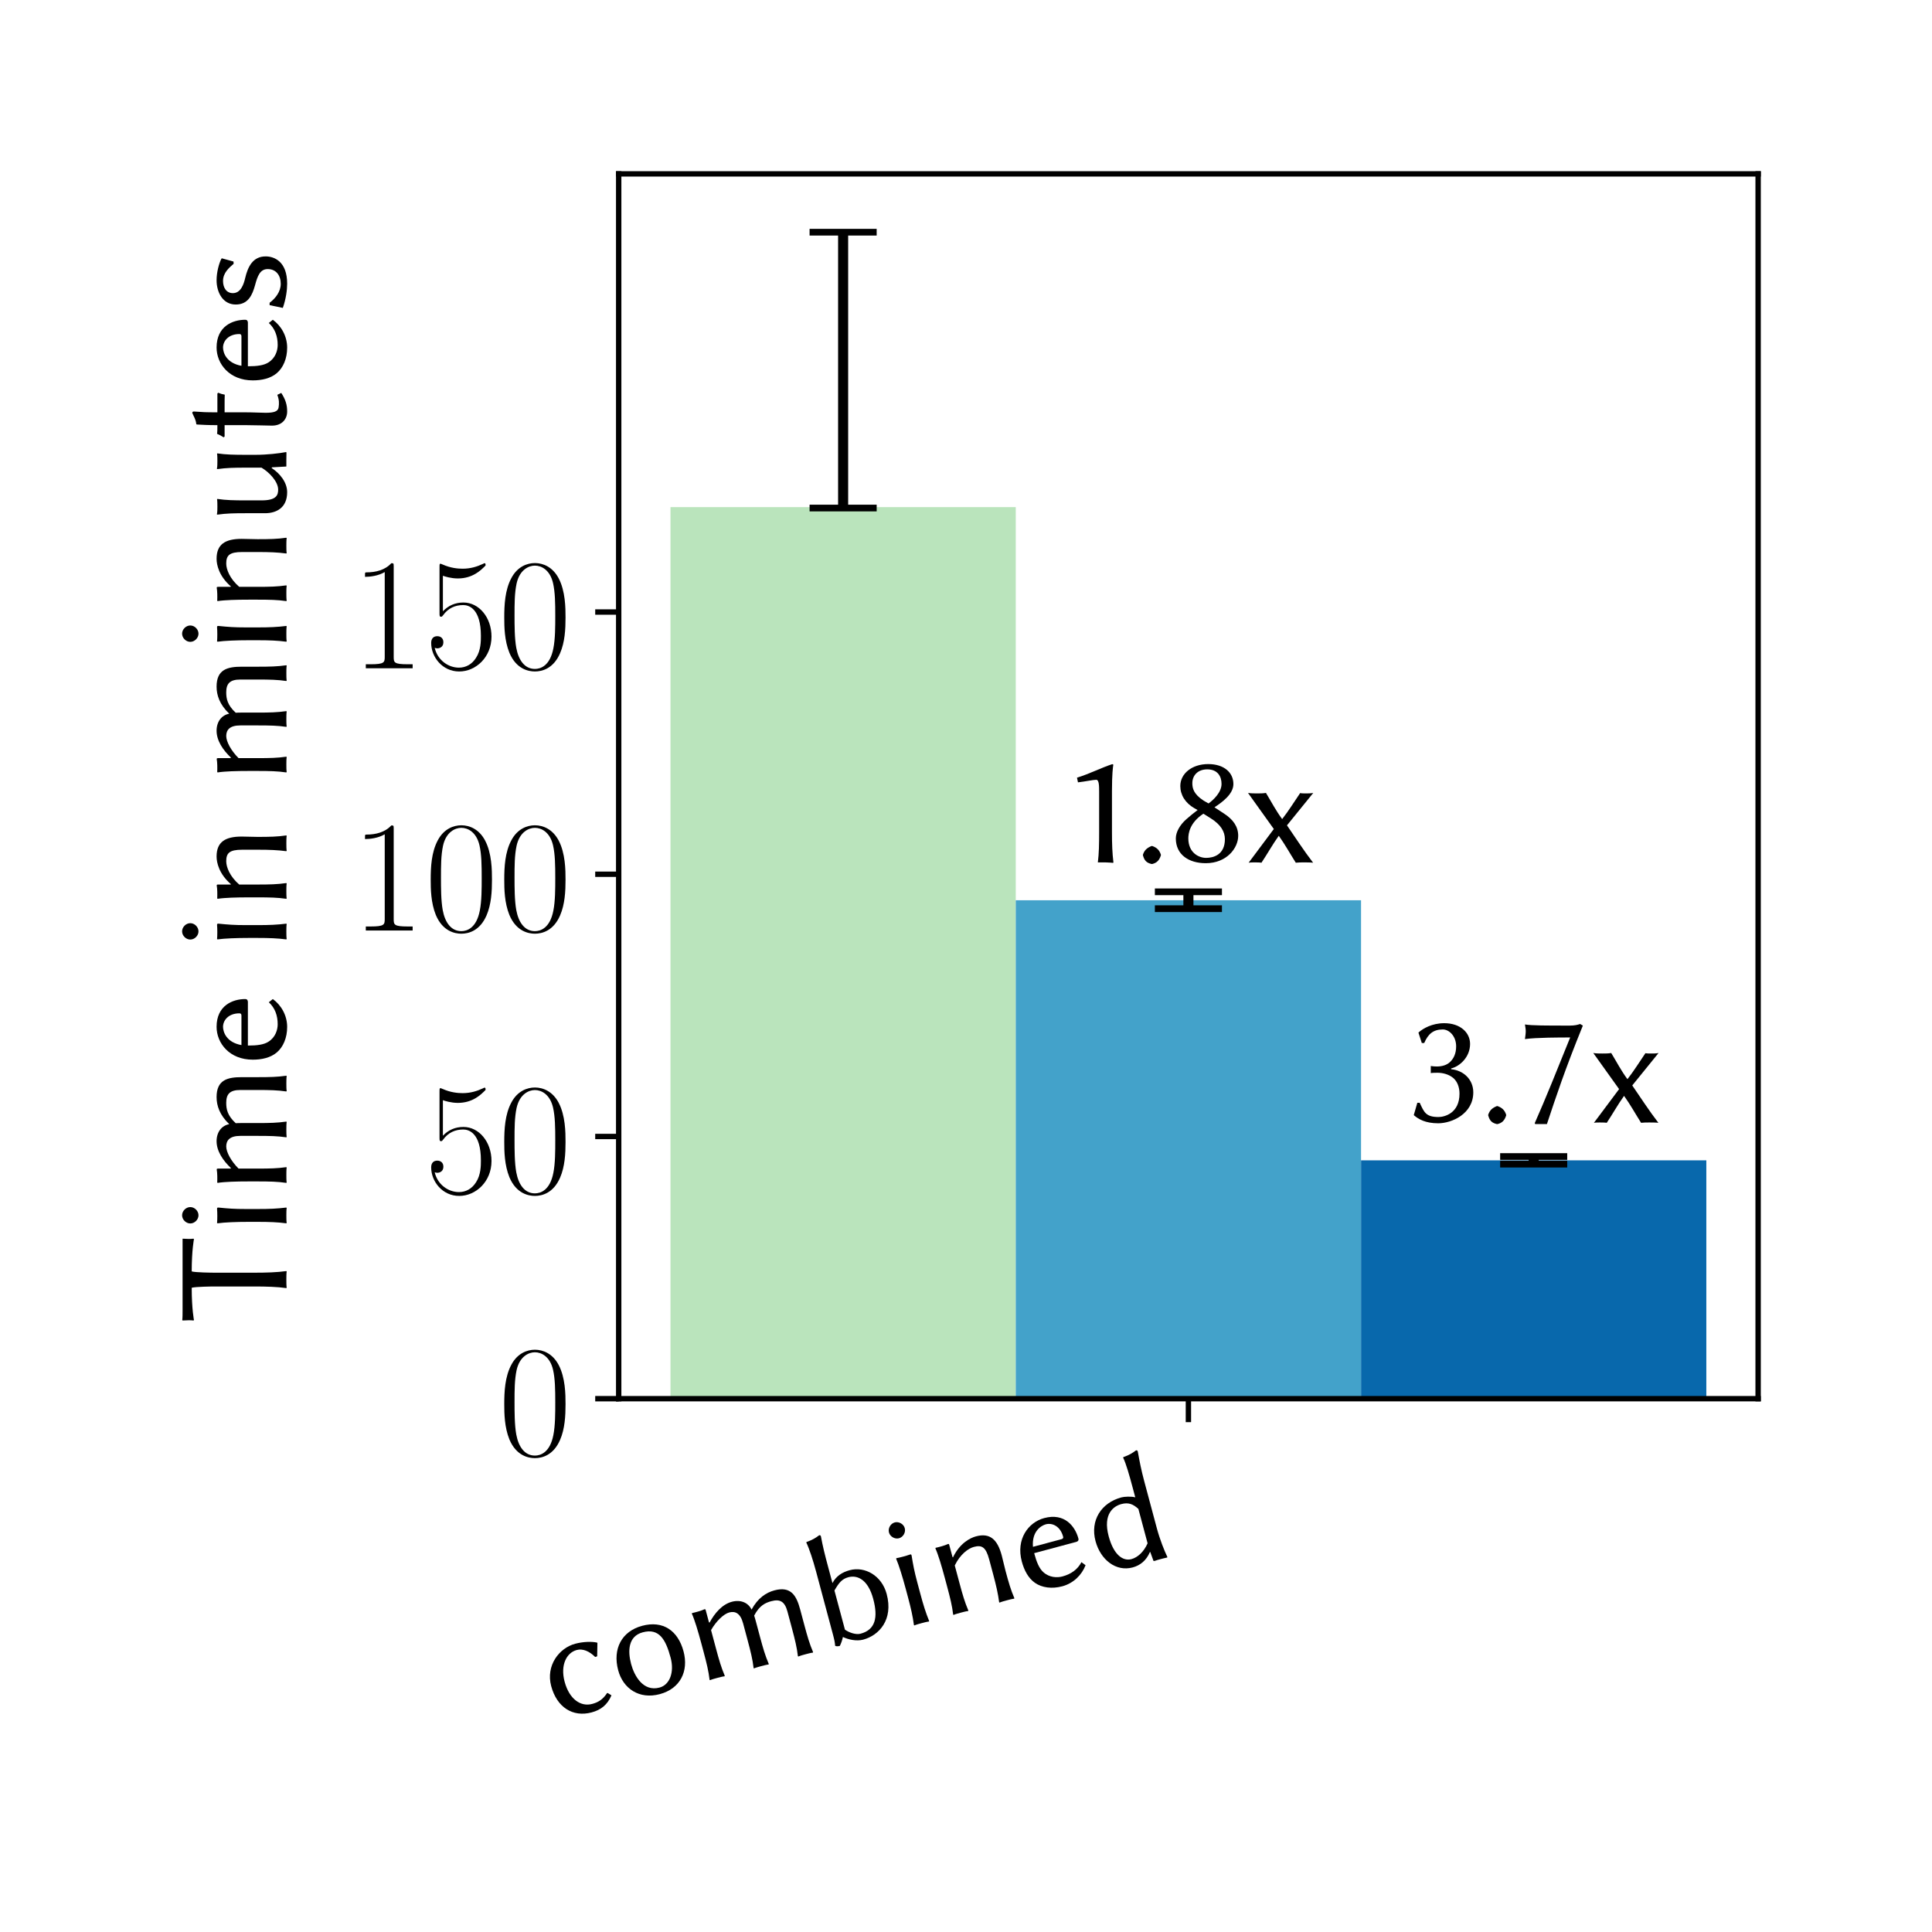
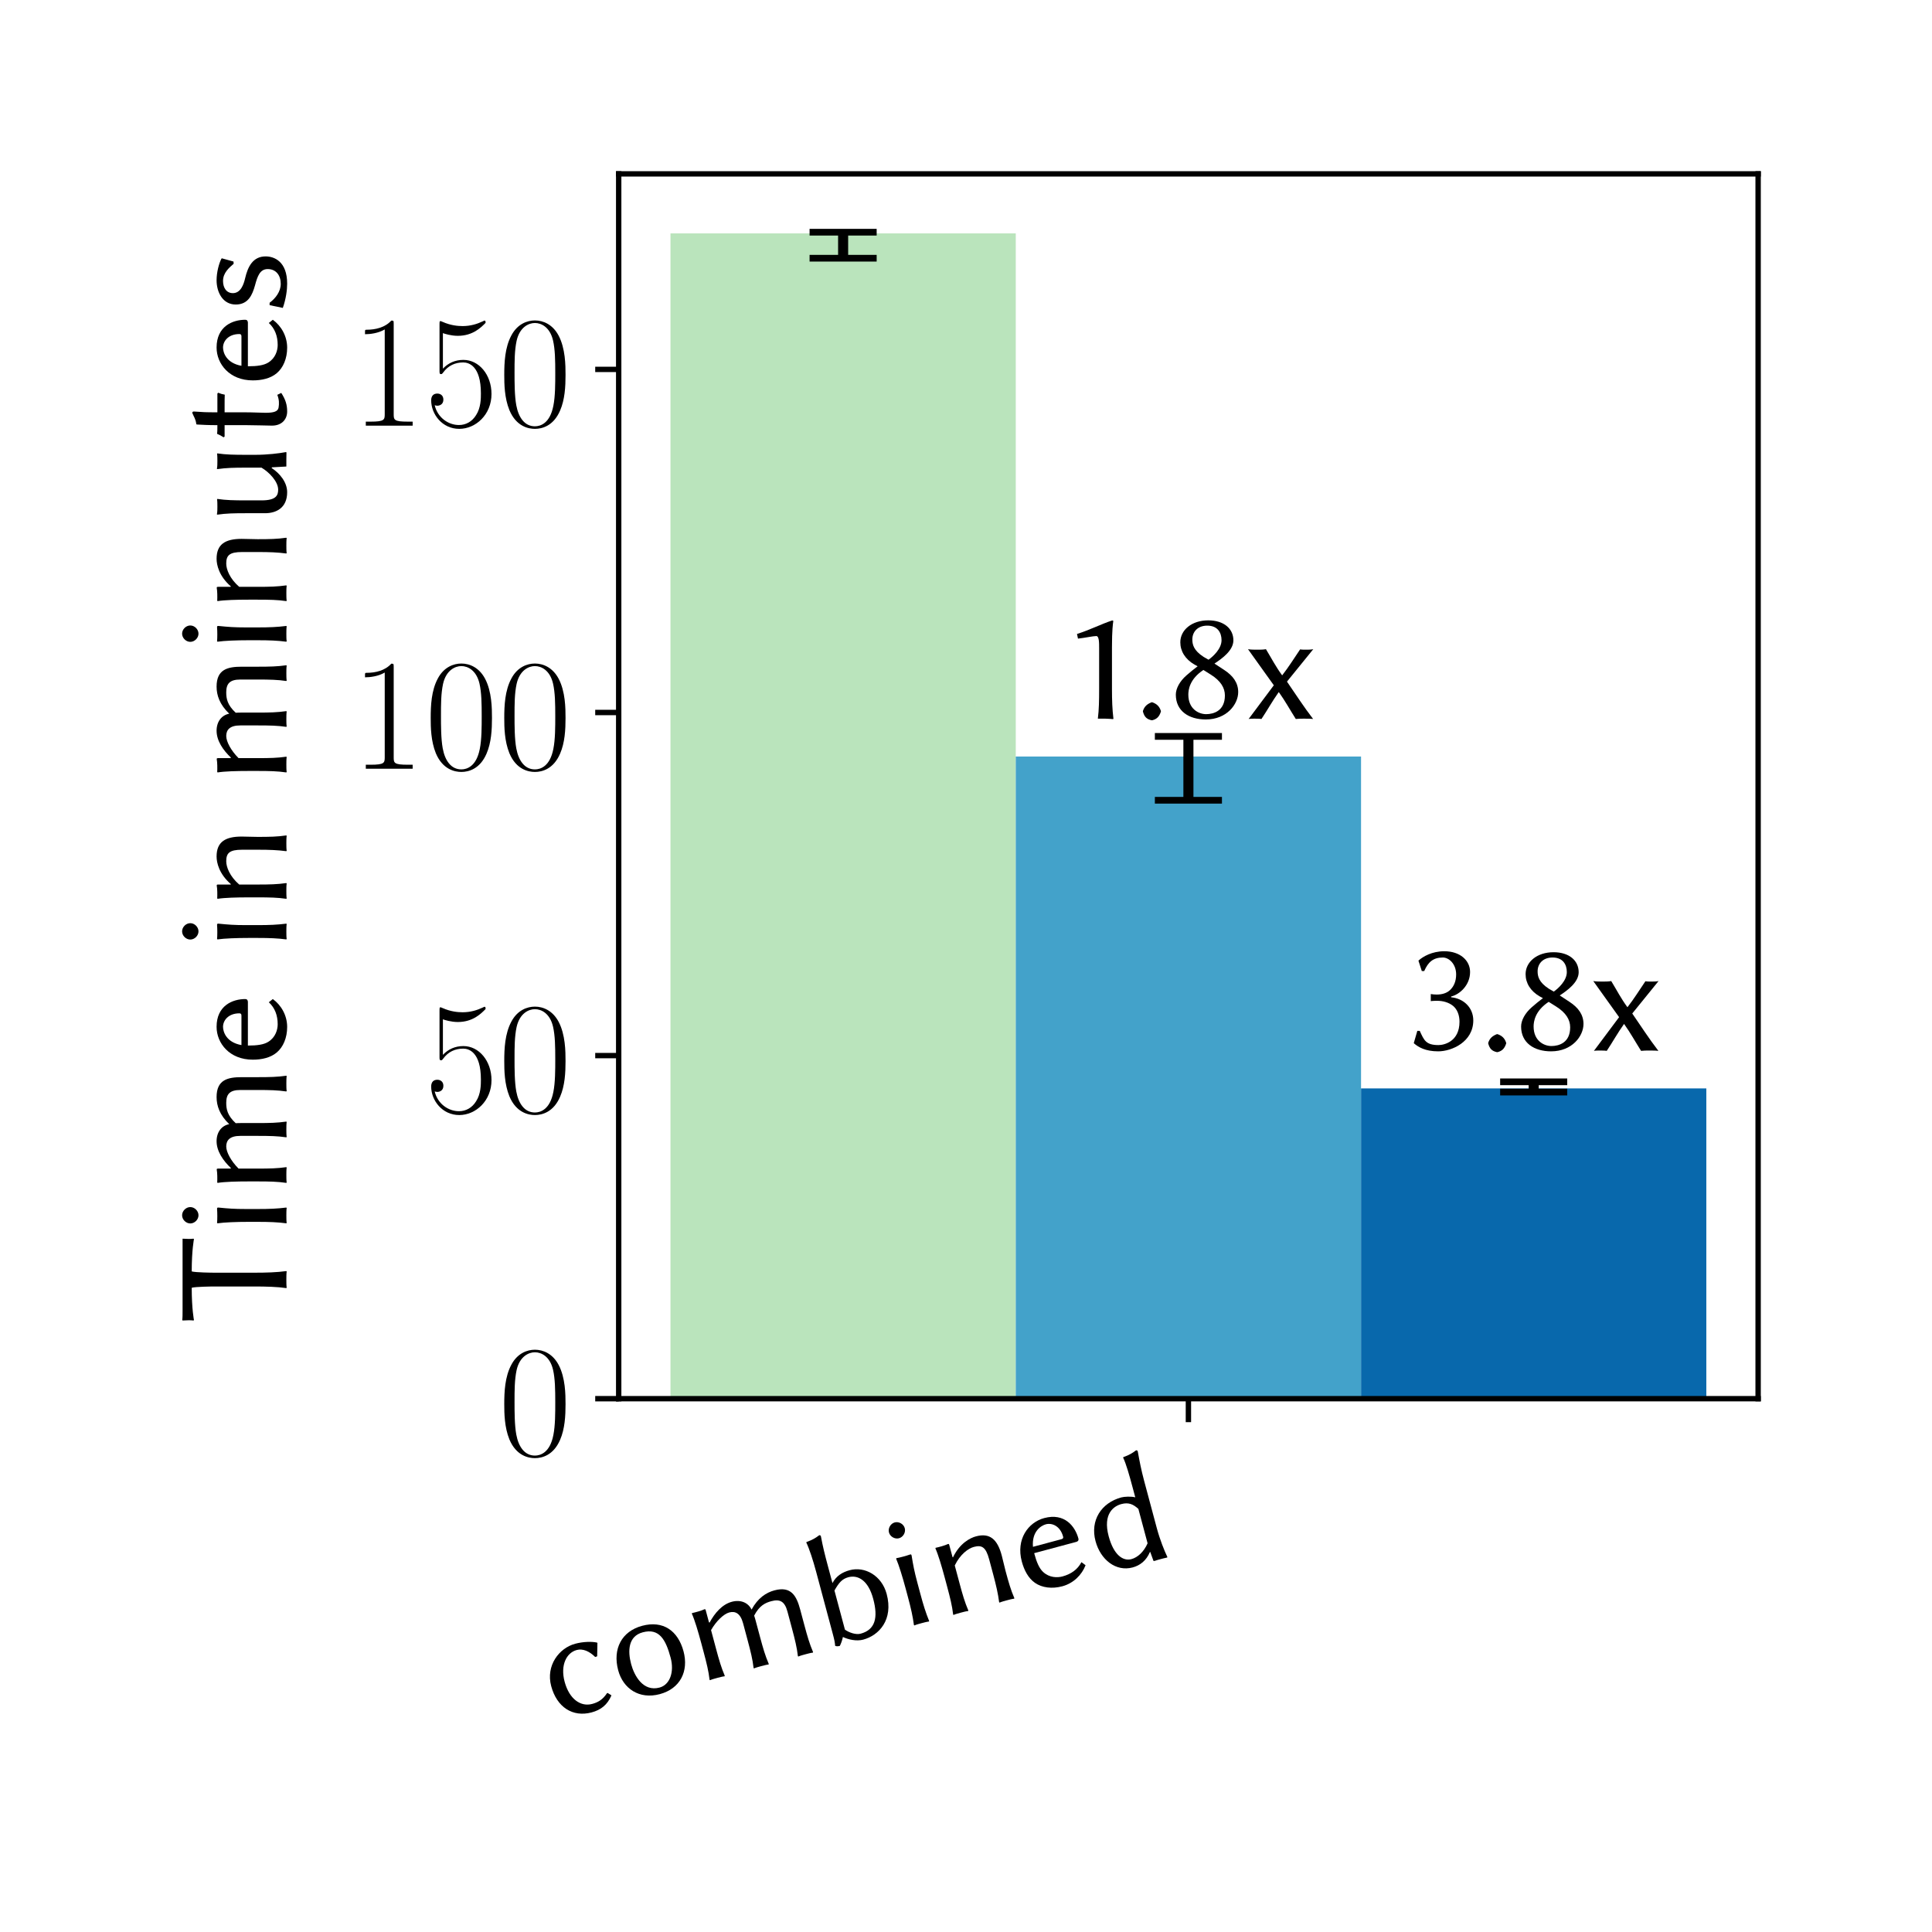
<svg xmlns="http://www.w3.org/2000/svg" xmlns:xlink="http://www.w3.org/1999/xlink" width="288pt" height="288pt" viewBox="0 0 288 288" version="1.1">
  <defs>
    <style type="text/css">*{stroke-linejoin: round; stroke-linecap: butt}</style>
  </defs>
  <g id="figure_1">
    <g id="patch_1">
      <path d="M 0 288  L 288 288  L 288 0  L 0 0  z " style="fill: #ffffff" />
    </g>
    <g id="axes_1">
      <g id="patch_2">
        <path d="M 92.227 208.5  L 262.08 208.5  L 262.08 25.92  L 92.227 25.92  z " style="fill: #ffffff" />
      </g>
      <g id="patch_3">
-         <path d="M 99.948 208.5  L 151.418 208.5  L 151.418 75.596  L 99.948 75.596  z " clip-path="url(#p6b8c37de58)" style="fill: #bae4bc" />
+         <path d="M 99.948 208.5  L 151.418 208.5  L 151.418 34.793  L 99.948 34.793  z " clip-path="url(#p628f9cafd2)" style="fill: #bae4bc" />
      </g>
      <g id="patch_4">
-         <path d="M 151.418 208.5  L 202.889 208.5  L 202.889 134.198  L 151.418 134.198  z " clip-path="url(#p6b8c37de58)" style="fill: #43a2ca" />
+         <path d="M 151.418 208.5  L 202.889 208.5  L 202.889 112.773  L 151.418 112.773  z " clip-path="url(#p628f9cafd2)" style="fill: #43a2ca" />
      </g>
      <g id="patch_5">
-         <path d="M 202.889 208.5  L 254.359 208.5  L 254.359 172.969  L 202.889 172.969  z " clip-path="url(#p6b8c37de58)" style="fill: #0868ac" />
+         <path d="M 202.889 208.5  L 254.359 208.5  L 254.359 162.245  L 202.889 162.245  z " clip-path="url(#p628f9cafd2)" style="fill: #0868ac" />
      </g>
      <g id="matplotlib.axis_1">
        <g id="xtick_1">
          <g id="line2d_1">
            <defs>
-               <path id="m5d7230e8ca" d="M 0 0  L 0 3.5  " style="stroke: #000000; stroke-width: 0.8" />
+               <path id="me186b3bb64" d="M 0 0  L 0 3.5  " style="stroke: #000000; stroke-width: 0.8" />
            </defs>
            <g>
-               <use xlink:href="#m5d7230e8ca" x="177.154" y="208.5" style="stroke: #000000; stroke-width: 0.8" />
+               <use xlink:href="#me186b3bb64" x="177.154" y="208.5" style="stroke: #000000; stroke-width: 0.8" />
            </g>
          </g>
          <g id="text_1">
            <g transform="translate(82.64091 256.6294) rotate(-15) scale(0.24 -0.24)">
              <defs>
                <path id="LinBiolinumT-63" d="M 1600 2527  C 1850 2527 2074 2352 2240 2066  L 2323 2073  L 2470 2585  L 2458 2604  C 2259 2707 1926 2784 1606 2784  C 941 2784 243 2250 243 1398  C 243 526 749 -32 1530 -32  C 1914 -32 2214 95 2470 420  L 2349 551  L 2323 551  C 2080 339 1875 289 1638 289  C 1171 289 806 700 806 1429  C 806 2116 1178 2527 1600 2527  z " transform="scale(0.015625)" />
                <path id="LinBiolinumT-6f" d="M 243 1316  C 243 563 749 -32 1600 -32  C 2445 -32 2957 551 2957 1373  C 2957 2226 2490 2784 1626 2784  C 787 2784 243 2207 243 1316  z M 1581 2527  C 2259 2527 2394 2015 2394 1260  C 2394 668 2086 224 1658 224  C 979 224 806 942 806 1423  C 806 1966 979 2527 1581 2527  z " transform="scale(0.015625)" />
                <path id="LinBiolinumT-6d" d="M 1037 2231  L 1037 2717  C 1037 2765 1030 2778 998 2778  C 858 2752 627 2752 480 2759  L 467 2739  C 512 2466 525 1981 525 1503  L 525 1152  C 525 675 518 350 467 6  L 480 -13  C 557 0 704 0 781 0  C 858 0 1005 0 1082 -13  L 1094 6  C 1043 366 1037 662 1037 1142  L 1037 1907  C 1338 2209 1696 2399 1920 2399  C 2163 2399 2342 2260 2342 1837  L 2342 1142  C 2342 668 2336 347 2285 6  L 2298 -13  C 2374 0 2522 0 2598 0  C 2675 0 2822 0 2899 -13  L 2912 6  C 2861 366 2854 662 2854 1142  L 2854 1780  C 2854 1868 2854 1944 2848 2020  C 3155 2355 3411 2399 3661 2399  C 4006 2399 4173 2260 4173 1837  L 4173 1142  C 4173 668 4166 347 4115 6  L 4128 -13  C 4205 0 4352 0 4429 0  C 4506 0 4653 0 4730 -13  L 4742 6  C 4691 367 4685 664 4685 1144  L 4685 1778  C 4685 2341 4582 2784 3891 2784  C 3546 2784 3174 2662 2810 2279  C 2752 2586 2490 2784 2131 2784  C 1734 2784 1357 2529 1056 2210  L 1037 2231  z " transform="scale(0.015625)" />
                <path id="LinBiolinumT-62" d="M 1037 542  L 1037 2159  C 1286 2408 1446 2527 1709 2527  C 2099 2527 2445 2215 2445 1435  C 2445 661 2208 224 1600 224  C 1402 224 1165 386 1037 542  z M 1037 3176  C 1037 3650 1043 3989 1075 4381  C 1075 4425 1056 4445 1018 4445  C 858 4381 723 4336 461 4316  L 448 4297  C 499 4025 525 3558 525 3077  L 525 493  C 525 247 518 158 493 19  C 531 -19 608 -32 672 -32  C 742 45 819 153 883 280  C 1069 121 1363 -32 1638 -32  C 2291 -32 3014 420 3014 1486  C 3014 2250 2458 2784 1837 2784  C 1530 2784 1254 2701 1037 2465  L 1037 3176  z " transform="scale(0.015625)" />
                <path id="LinBiolinumT-69" d="M 512 3833  C 512 3660 666 3506 838 3506  C 1011 3506 1165 3660 1165 3833  C 1165 4006 1011 4160 838 4160  C 666 4160 512 4006 512 3833  z M 576 1506  L 576 1155  C 576 676 563 351 518 6  L 531 -13  C 608 0 755 0 832 0  C 909 0 1056 0 1133 -13  L 1146 6  C 1101 370 1088 670 1088 1155  L 1088 1609  C 1088 2088 1107 2318 1146 2707  C 1146 2759 1139 2765 1088 2765  C 941 2752 666 2752 531 2765  L 518 2745  C 557 2471 576 1985 576 1506  z " transform="scale(0.015625)" />
                <path id="LinBiolinumT-6e" d="M 2944 1144  C 2944 1348 2957 1581 2957 1784  C 2957 2442 2739 2784 2163 2784  C 1920 2784 1466 2688 1056 2210  L 1043 2231  L 1043 2717  C 1043 2765 1037 2778 1005 2778  C 864 2752 634 2752 486 2759  L 474 2739  C 518 2466 531 1981 531 1503  L 531 1152  C 531 675 525 350 474 6  L 486 -13  C 563 0 710 0 787 0  C 864 0 1011 0 1088 -13  L 1101 6  C 1050 366 1043 662 1043 1142  L 1043 1881  C 1370 2260 1741 2399 1971 2399  C 2298 2399 2432 2273 2432 1761  L 2432 1142  C 2432 668 2419 347 2374 6  L 2387 -13  C 2464 0 2611 0 2688 0  C 2765 0 2912 0 2989 -13  L 3002 6  C 2950 367 2944 664 2944 1144  z " transform="scale(0.015625)" />
                <path id="LinBiolinumT-65" d="M 800 1792  C 909 2399 1331 2527 1530 2527  C 1786 2527 2067 2311 2067 1874  C 2067 1821 2042 1792 1978 1792  L 800 1792  z M 2509 700  C 2285 456 1984 346 1632 346  C 1414 346 1114 431 934 715  C 819 895 781 1160 781 1535  L 2522 1535  C 2592 1535 2637 1572 2637 1638  C 2637 2147 2374 2784 1530 2784  C 870 2784 218 2263 218 1341  C 218 984 294 633 506 382  C 723 124 1094 -32 1523 -32  C 1984 -32 2394 205 2637 540  L 2509 700  z " transform="scale(0.015625)" />
                <path id="LinBiolinumT-64" d="M 2310 744  C 2080 457 1786 301 1523 301  C 1178 301 883 638 883 1417  C 883 2352 1395 2527 1702 2527  C 2003 2527 2157 2402 2310 2165  L 2310 744  z M 2310 384  L 2323 384  L 2355 12  C 2355 -1 2374 -7 2413 -7  C 2496 0 2541 0 2637 0  C 2714 0 2835 0 2918 -7  L 2931 12  C 2880 285 2822 754 2822 1230  L 2822 3187  C 2822 3656 2848 3986 2880 4381  C 2880 4425 2861 4445 2822 4445  C 2662 4381 2528 4336 2266 4316  L 2253 4297  C 2304 4021 2310 3547 2310 3060  L 2310 2643  C 2163 2726 1901 2784 1773 2784  C 941 2784 326 2219 326 1366  C 326 595 794 -32 1485 -32  C 1792 -32 2080 89 2310 384  z " transform="scale(0.015625)" />
              </defs>
              <use xlink:href="#LinBiolinumT-63" transform="scale(0.996264)" />
              <use xlink:href="#LinBiolinumT-6f" transform="translate(42.73971 0) scale(0.996264)" />
              <use xlink:href="#LinBiolinumT-6d" transform="translate(92.5529 0) scale(0.996264)" />
              <use xlink:href="#LinBiolinumT-62" transform="translate(172.9514 0) scale(0.996264)" />
              <use xlink:href="#LinBiolinumT-69" transform="translate(223.1631 0) scale(0.996264)" />
              <use xlink:href="#LinBiolinumT-6e" transform="translate(249.066 0) scale(0.996264)" />
              <use xlink:href="#LinBiolinumT-65" transform="translate(302.7646 0) scale(0.996264)" />
              <use xlink:href="#LinBiolinumT-64" transform="translate(348.5927 0) scale(0.996264)" />
            </g>
          </g>
        </g>
      </g>
      <g id="matplotlib.axis_2">
        <g id="ytick_1">
          <g id="line2d_2">
            <defs>
-               <path id="mba078928ed" d="M 0 0  L -3.5 0  " style="stroke: #000000; stroke-width: 0.8" />
+               <path id="m30636f5ee0" d="M 0 0  L -3.5 0  " style="stroke: #000000; stroke-width: 0.8" />
            </defs>
            <g>
-               <use xlink:href="#mba078928ed" x="92.227" y="208.5" style="stroke: #000000; stroke-width: 0.8" />
+               <use xlink:href="#m30636f5ee0" x="92.227" y="208.5" style="stroke: #000000; stroke-width: 0.8" />
            </g>
          </g>
          <g id="text_2">
            <g transform="translate(74.26139 216.8839) scale(0.24 -0.24)">
              <defs>
                <path id="CMR17-30" d="M 2688 2025  C 2688 2416 2682 3080 2413 3591  C 2176 4039 1798 4198 1466 4198  C 1158 4198 768 4058 525 3597  C 269 3118 243 2524 243 2025  C 243 1661 250 1106 448 619  C 723 -39 1216 -128 1466 -128  C 1760 -128 2208 -7 2470 600  C 2662 1042 2688 1559 2688 2025  z M 1466 -26  C 1056 -26 813 325 723 812  C 653 1188 653 1738 653 2096  C 653 2588 653 2997 736 3387  C 858 3929 1216 4096 1466 4096  C 1728 4096 2067 3923 2189 3400  C 2272 3036 2278 2607 2278 2096  C 2278 1680 2278 1169 2202 792  C 2067 95 1690 -26 1466 -26  z " transform="scale(0.015625)" />
              </defs>
              <use xlink:href="#CMR17-30" transform="scale(0.996264)" />
            </g>
          </g>
        </g>
        <g id="ytick_2">
          <g id="line2d_3">
            <g>
-               <use xlink:href="#mba078928ed" x="92.227" y="169.412" style="stroke: #000000; stroke-width: 0.8" />
+               <use xlink:href="#m30636f5ee0" x="92.227" y="157.356" style="stroke: #000000; stroke-width: 0.8" />
            </g>
          </g>
          <g id="text_3">
-             <g transform="translate(63.29568 177.7955) scale(0.24 -0.24)">
+             <g transform="translate(63.29568 165.7395) scale(0.24 -0.24)">
              <defs>
                <path id="CMR17-35" d="M 730 3692  C 794 3666 1056 3584 1325 3584  C 1920 3584 2246 3911 2432 4100  C 2432 4157 2432 4192 2394 4192  C 2387 4192 2374 4192 2323 4163  C 2099 4058 1837 3973 1517 3973  C 1325 3973 1037 3999 723 4139  C 653 4171 640 4171 634 4171  C 602 4171 595 4164 595 4037  L 595 2203  C 595 2089 595 2057 659 2057  C 691 2057 704 2070 736 2114  C 941 2401 1222 2522 1542 2522  C 1766 2522 2246 2382 2246 1289  C 2246 1085 2246 715 2054 421  C 1894 159 1645 25 1370 25  C 947 25 518 320 403 814  C 429 807 480 795 506 795  C 589 795 749 840 749 1038  C 749 1210 627 1280 506 1280  C 358 1280 262 1190 262 1011  C 262 454 704 -128 1382 -128  C 2042 -128 2669 440 2669 1264  C 2669 2030 2170 2624 1549 2624  C 1222 2624 947 2503 730 2274  L 730 3692  z " transform="scale(0.015625)" />
              </defs>
              <use xlink:href="#CMR17-35" transform="scale(0.996264)" />
              <use xlink:href="#CMR17-30" transform="translate(45.69048 0) scale(0.996264)" />
            </g>
          </g>
        </g>
        <g id="ytick_3">
          <g id="line2d_4">
            <g>
-               <use xlink:href="#mba078928ed" x="92.227" y="130.323" style="stroke: #000000; stroke-width: 0.8" />
+               <use xlink:href="#m30636f5ee0" x="92.227" y="106.211" style="stroke: #000000; stroke-width: 0.8" />
            </g>
          </g>
          <g id="text_4">
-             <g transform="translate(52.32997 138.707) scale(0.24 -0.24)">
+             <g transform="translate(52.32997 114.5951) scale(0.24 -0.24)">
              <defs>
                <path id="CMR17-31" d="M 1702 4058  C 1702 4192 1696 4192 1606 4192  C 1357 3916 979 3827 621 3827  C 602 3827 570 3827 563 3808  C 557 3795 557 3782 557 3648  C 755 3648 1088 3686 1344 3839  L 1344 461  C 1344 236 1331 160 781 160  L 589 160  L 589 0  C 896 0 1216 0 1523 0  C 1830 0 2150 0 2458 0  L 2458 160  L 2266 160  C 1715 160 1702 230 1702 458  L 1702 4058  z " transform="scale(0.015625)" />
              </defs>
              <use xlink:href="#CMR17-31" transform="scale(0.996264)" />
              <use xlink:href="#CMR17-30" transform="translate(45.69048 0) scale(0.996264)" />
              <use xlink:href="#CMR17-30" transform="translate(91.38095 0) scale(0.996264)" />
            </g>
          </g>
        </g>
        <g id="ytick_4">
          <g id="line2d_5">
            <g>
-               <use xlink:href="#mba078928ed" x="92.227" y="91.235" style="stroke: #000000; stroke-width: 0.8" />
+               <use xlink:href="#m30636f5ee0" x="92.227" y="55.067" style="stroke: #000000; stroke-width: 0.8" />
            </g>
          </g>
          <g id="text_5">
-             <g transform="translate(52.32997 99.61854) scale(0.24 -0.24)">
+             <g transform="translate(52.32997 63.45061) scale(0.24 -0.24)">
              <use xlink:href="#CMR17-31" transform="scale(0.996264)" />
              <use xlink:href="#CMR17-35" transform="translate(45.69048 0) scale(0.996264)" />
              <use xlink:href="#CMR17-30" transform="translate(91.38095 0) scale(0.996264)" />
            </g>
          </g>
        </g>
        <g id="text_6">
          <g transform="translate(42.68713 197.2022) rotate(-90) scale(0.24 -0.24)">
            <defs>
              <path id="LinBiolinumT-54" d="M 1453 2854  L 1453 1286  C 1453 806 1440 351 1389 6  L 1402 -13  C 1478 0 1651 0 1728 0  C 1805 0 1978 0 2054 -13  L 2067 6  C 2016 371 2003 806 2003 1286  L 2003 2854  C 2003 2963 2010 3622 2054 3776  C 2912 3776 3347 3686 3347 3686  L 3360 3712  C 3347 3809 3347 3958 3360 4141  L 3347 4141  C 3245 4141 3098 4141 2963 4141  L 493 4141  C 358 4141 211 4141 109 4154  L 96 4135  C 109 3955 109 3808 96 3712  L 109 3686  C 109 3686 544 3776 1402 3776  C 1446 3622 1453 2963 1453 2854  z " transform="scale(0.015625)" />
              <path id="LinBiolinumT-75" d="M 2336 590  L 2362 571  L 2394 0  C 2394 0 2400 0 2419 0  C 2502 0 2579 0 2675 0  C 2752 0 2874 0 2957 -4  L 2970 15  C 2918 290 2861 761 2861 1240  L 2861 1604  C 2861 2082 2867 2415 2918 2752  L 2906 2765  C 2829 2752 2682 2752 2605 2752  C 2528 2752 2381 2752 2304 2772  L 2291 2752  C 2342 2392 2349 2094 2349 1613  L 2349 992  C 2157 669 1786 327 1472 327  C 1254 327 1043 397 1043 986  L 1043 1613  C 1043 2088 1050 2417 1101 2752  L 1088 2765  C 1011 2752 864 2752 787 2752  C 710 2752 563 2752 486 2772  L 474 2752  C 525 2391 531 2092 531 1611  L 531 849  C 531 412 736 -32 1370 -32  C 1766 -32 2125 263 2336 590  z " transform="scale(0.015625)" />
              <path id="LinBiolinumT-74" d="M 608 2752  C 480 2752 339 2752 262 2765  C 218 2663 186 2599 122 2502  L 154 2464  C 262 2464 461 2464 608 2464  L 608 1599  C 608 1219 589 764 589 575  C 589 164 858 -32 1152 -32  C 1421 -32 1626 31 1894 203  L 1818 361  C 1619 285 1472 285 1312 310  C 1158 335 1101 487 1101 828  C 1101 1018 1120 1289 1120 1668  L 1120 2464  L 1363 2464  C 1517 2464 1741 2464 1824 2458  C 1843 2561 1862 2624 1901 2720  L 1869 2752  C 1754 2752 1568 2752 1421 2752  L 1120 2752  C 1120 3233 1126 3317 1152 3689  C 1152 3734 1133 3753 1094 3753  C 934 3689 858 3618 646 3593  L 634 3573  C 621 3349 608 3124 608 2752  z " transform="scale(0.015625)" />
              <path id="LinBiolinumT-73" d="M 320 668  L 211 141  C 576 13 934 -32 1178 -32  C 2061 -32 2266 481 2266 826  C 2266 1338 1850 1539 1395 1645  C 1152 1701 800 1820 800 2133  C 800 2389 1011 2527 1286 2527  C 1619 2527 1824 2271 1971 2103  L 2061 2109  L 2189 2572  L 2176 2591  C 1990 2687 1638 2784 1312 2784  C 838 2784 346 2539 346 2020  C 346 1520 730 1357 1114 1250  C 1485 1151 1760 1050 1760 744  C 1760 412 1510 224 1171 224  C 864 224 595 428 416 668  L 320 668  z " transform="scale(0.015625)" />
            </defs>
            <use xlink:href="#LinBiolinumT-54" transform="scale(0.996264)" />
            <use xlink:href="#LinBiolinumT-69" transform="translate(53.79824 0) scale(0.996264)" />
            <use xlink:href="#LinBiolinumT-6d" transform="translate(79.70112 0) scale(0.996264)" />
            <use xlink:href="#LinBiolinumT-65" transform="translate(160.0996 0) scale(0.996264)" />
            <use xlink:href="#LinBiolinumT-69" transform="translate(230.137 0) scale(0.996264)" />
            <use xlink:href="#LinBiolinumT-6e" transform="translate(256.0399 0) scale(0.996264)" />
            <use xlink:href="#LinBiolinumT-6d" transform="translate(334.6451 0) scale(0.996264)" />
            <use xlink:href="#LinBiolinumT-69" transform="translate(415.0436 0) scale(0.996264)" />
            <use xlink:href="#LinBiolinumT-6e" transform="translate(440.9465 0) scale(0.996264)" />
            <use xlink:href="#LinBiolinumT-75" transform="translate(494.645 0) scale(0.996264)" />
            <use xlink:href="#LinBiolinumT-74" transform="translate(548.1444 0) scale(0.996264)" />
            <use xlink:href="#LinBiolinumT-65" transform="translate(582.0174 0) scale(0.996264)" />
            <use xlink:href="#LinBiolinumT-73" transform="translate(627.1481 0) scale(0.996264)" />
          </g>
        </g>
      </g>
      <g id="LineCollection_1">
-         <path d="M 125.683 75.733  L 125.683 34.614  " clip-path="url(#p6b8c37de58)" style="fill: none; stroke: #000000; stroke-width: 1.5" />
+         <path d="M 125.683 38.495  L 125.683 34.614  " clip-path="url(#p628f9cafd2)" style="fill: none; stroke: #000000; stroke-width: 1.5" />
      </g>
      <g id="line2d_6">
        <defs>
-           <path id="m3100339869" d="M 5 0  L -5 -0  " style="stroke: #000000" />
+           <path id="m75adaeac1d" d="M 5 0  L -5 -0  " style="stroke: #000000" />
        </defs>
-         <g clip-path="url(#p6b8c37de58)">
-           <use xlink:href="#m3100339869" x="125.683" y="75.733" style="stroke: #000000" />
+         <g clip-path="url(#p628f9cafd2)">
+           <use xlink:href="#m75adaeac1d" x="125.683" y="38.495" style="stroke: #000000" />
        </g>
      </g>
      <g id="line2d_7">
-         <g clip-path="url(#p6b8c37de58)">
-           <use xlink:href="#m3100339869" x="125.683" y="34.614" style="stroke: #000000" />
+         <g clip-path="url(#p628f9cafd2)">
+           <use xlink:href="#m75adaeac1d" x="125.683" y="34.614" style="stroke: #000000" />
        </g>
      </g>
      <g id="LineCollection_2">
-         <path d="M 177.154 135.456  L 177.154 132.941  " clip-path="url(#p6b8c37de58)" style="fill: none; stroke: #000000; stroke-width: 1.5" />
+         <path d="M 177.154 119.293  L 177.154 109.774  " clip-path="url(#p628f9cafd2)" style="fill: none; stroke: #000000; stroke-width: 1.5" />
      </g>
      <g id="line2d_8">
-         <g clip-path="url(#p6b8c37de58)">
-           <use xlink:href="#m3100339869" x="177.154" y="135.456" style="stroke: #000000" />
+         <g clip-path="url(#p628f9cafd2)">
+           <use xlink:href="#m75adaeac1d" x="177.154" y="119.293" style="stroke: #000000" />
        </g>
      </g>
      <g id="line2d_9">
-         <g clip-path="url(#p6b8c37de58)">
-           <use xlink:href="#m3100339869" x="177.154" y="132.941" style="stroke: #000000" />
+         <g clip-path="url(#p628f9cafd2)">
+           <use xlink:href="#m75adaeac1d" x="177.154" y="109.774" style="stroke: #000000" />
        </g>
      </g>
      <g id="LineCollection_3">
-         <path d="M 228.624 173.536  L 228.624 172.403  " clip-path="url(#p6b8c37de58)" style="fill: none; stroke: #000000; stroke-width: 1.5" />
+         <path d="M 228.624 162.79  L 228.624 161.266  " clip-path="url(#p628f9cafd2)" style="fill: none; stroke: #000000; stroke-width: 1.5" />
      </g>
      <g id="line2d_10">
-         <g clip-path="url(#p6b8c37de58)">
-           <use xlink:href="#m3100339869" x="228.624" y="173.536" style="stroke: #000000" />
+         <g clip-path="url(#p628f9cafd2)">
+           <use xlink:href="#m75adaeac1d" x="228.624" y="162.79" style="stroke: #000000" />
        </g>
      </g>
      <g id="line2d_11">
-         <g clip-path="url(#p6b8c37de58)">
-           <use xlink:href="#m3100339869" x="228.624" y="172.403" style="stroke: #000000" />
+         <g clip-path="url(#p628f9cafd2)">
+           <use xlink:href="#m75adaeac1d" x="228.624" y="161.266" style="stroke: #000000" />
        </g>
      </g>
      <g id="patch_6">
        <path d="M 92.227 208.5  L 92.227 25.92  " style="fill: none; stroke: #000000; stroke-width: 0.8; stroke-linejoin: miter; stroke-linecap: square" />
      </g>
      <g id="patch_7">
        <path d="M 262.08 208.5  L 262.08 25.92  " style="fill: none; stroke: #000000; stroke-width: 0.8; stroke-linejoin: miter; stroke-linecap: square" />
      </g>
      <g id="patch_8">
        <path d="M 92.227 208.5  L 262.08 208.5  " style="fill: none; stroke: #000000; stroke-width: 0.8; stroke-linejoin: miter; stroke-linecap: square" />
      </g>
      <g id="patch_9">
        <path d="M 92.227 25.92  L 262.08 25.92  " style="fill: none; stroke: #000000; stroke-width: 0.8; stroke-linejoin: miter; stroke-linecap: square" />
      </g>
      <g id="text_7">
-         <g transform="translate(157.9655 128.5556) scale(0.24 -0.24)">
+         <g transform="translate(157.9655 107.1302) scale(0.24 -0.24)">
          <defs>
            <path id="LinBiolinumT-31" d="M 2086 1214  L 2086 2845  C 2086 3539 2125 3796 2138 3886  C 2138 3918 2118 3918 2093 3918  C 1677 3784 1190 3534 691 3380  L 730 3194  C 1018 3226 1331 3296 1459 3296  C 1574 3296 1574 3040 1574 2808  L 1574 1214  C 1574 713 1568 367 1523 0  L 1530 0  C 1530 0 1709 0 1824 0  C 1952 0 2131 -19 2131 -19  L 2144 0  C 2099 386 2086 707 2086 1214  z " transform="scale(0.015625)" />
            <path id="LinBiolinumT-2e" d="M 346 282  C 403 71 493 -19 691 -64  L 717 -64  C 896 -19 998 77 1062 282  L 1062 308  C 1005 487 902 590 717 654  L 691 654  C 499 577 403 481 346 308  L 346 282  z " transform="scale(0.015625)" />
            <path id="LinBiolinumT-38" d="M 1504 3712  C 1920 3712 2074 3430 2074 3131  C 2074 2786 1734 2479 1555 2352  L 1357 2466  C 954 2728 909 2964 909 3162  C 909 3463 1120 3712 1504 3712  z M 2547 3125  C 2547 3584 2176 3923 1542 3923  C 890 3923 429 3540 429 3048  C 429 2690 627 2371 992 2160  L 1120 2090  C 960 1968 832 1866 672 1725  C 410 1495 250 1208 250 958  C 250 307 768 -32 1446 -32  C 2285 -32 2739 576 2739 1061  C 2739 1431 2534 1712 2182 1942  L 1792 2198  C 2080 2389 2547 2715 2547 3125  z M 1459 180  C 1165 180 749 384 749 959  C 749 1151 800 1579 1350 1943  L 1645 1758  C 2042 1509 2208 1228 2208 927  C 2208 307 1754 180 1459 180  z " transform="scale(0.015625)" />
            <path id="LinBiolinumT-78" d="M 1184 1332  L 179 -13  C 243 0 346 0 410 0  C 474 0 627 0 691 -13  C 934 351 1126 704 1382 1062  C 1638 704 1830 351 2061 -13  C 2157 0 2285 0 2387 0  C 2483 0 2656 0 2752 -13  C 2368 486 2054 979 1709 1478  L 2758 2772  C 2675 2752 2534 2752 2470 2752  C 2400 2752 2298 2752 2234 2765  C 1990 2409 1786 2072 1517 1728  C 1261 2074 1088 2414 870 2772  C 762 2752 634 2752 525 2752  C 422 2752 256 2752 154 2772  L 1184 1332  z " transform="scale(0.015625)" />
          </defs>
          <use xlink:href="#LinBiolinumT-31" transform="scale(0.996264)" />
          <use xlink:href="#LinBiolinumT-2e" transform="translate(46.32629 0) scale(0.996264)" />
          <use xlink:href="#LinBiolinumT-38" transform="translate(68.24411 0) scale(0.996264)" />
          <use xlink:href="#LinBiolinumT-78" transform="translate(114.5704 0) scale(0.996264)" />
        </g>
      </g>
      <g id="text_8">
-         <g transform="translate(209.4361 167.3267) scale(0.24 -0.24)">
+         <g transform="translate(209.4361 156.6022) scale(0.24 -0.24)">
          <defs>
            <path id="LinBiolinumT-33" d="M 1338 218  C 832 218 762 411 589 785  L 493 785  L 352 296  L 371 277  C 538 136 813 -32 1325 -32  C 1869 -32 2726 345 2726 1202  C 2726 1716 2336 2079 1843 2125  L 1843 2157  C 2176 2233 2598 2603 2598 3134  C 2598 3592 2202 3962 1568 3962  C 1075 3962 717 3745 557 3604  L 538 3585  L 672 3171  L 768 3171  C 922 3527 1126 3712 1510 3712  C 1760 3712 2042 3451 2042 3037  C 2042 2756 1946 2553 1798 2413  C 1670 2292 1485 2234 1267 2234  C 1190 2234 1120 2241 1030 2253  L 1030 1971  C 1107 1984 1242 1984 1299 1984  C 1504 1984 1747 1925 1926 1776  C 2093 1632 2176 1404 2176 1150  C 2176 361 1568 218 1338 218  z " transform="scale(0.015625)" />
-             <path id="LinBiolinumT-37" d="M 2208 3392  C 1709 2152 1222 938 794 -26  L 813 -64  L 1280 -64  C 1645 1034 1997 2104 2714 3866  L 2605 3930  C 2509 3898 2394 3866 2195 3866  C 1242 3866 678 3866 403 3911  C 416 3815 435 3738 435 3642  C 435 3547 416 3425 403 3328  C 870 3392 1792 3392 2208 3392  z " transform="scale(0.015625)" />
          </defs>
          <use xlink:href="#LinBiolinumT-33" transform="scale(0.996264)" />
          <use xlink:href="#LinBiolinumT-2e" transform="translate(46.32629 0) scale(0.996264)" />
-           <use xlink:href="#LinBiolinumT-37" transform="translate(68.24411 0) scale(0.996264)" />
+           <use xlink:href="#LinBiolinumT-38" transform="translate(68.24411 0) scale(0.996264)" />
          <use xlink:href="#LinBiolinumT-78" transform="translate(114.5704 0) scale(0.996264)" />
        </g>
      </g>
    </g>
  </g>
  <defs>
-     <clipPath id="p6b8c37de58">
+     <clipPath id="p628f9cafd2">
      <rect x="92.227" y="25.92" width="169.853" height="182.58" />
    </clipPath>
  </defs>
</svg>
